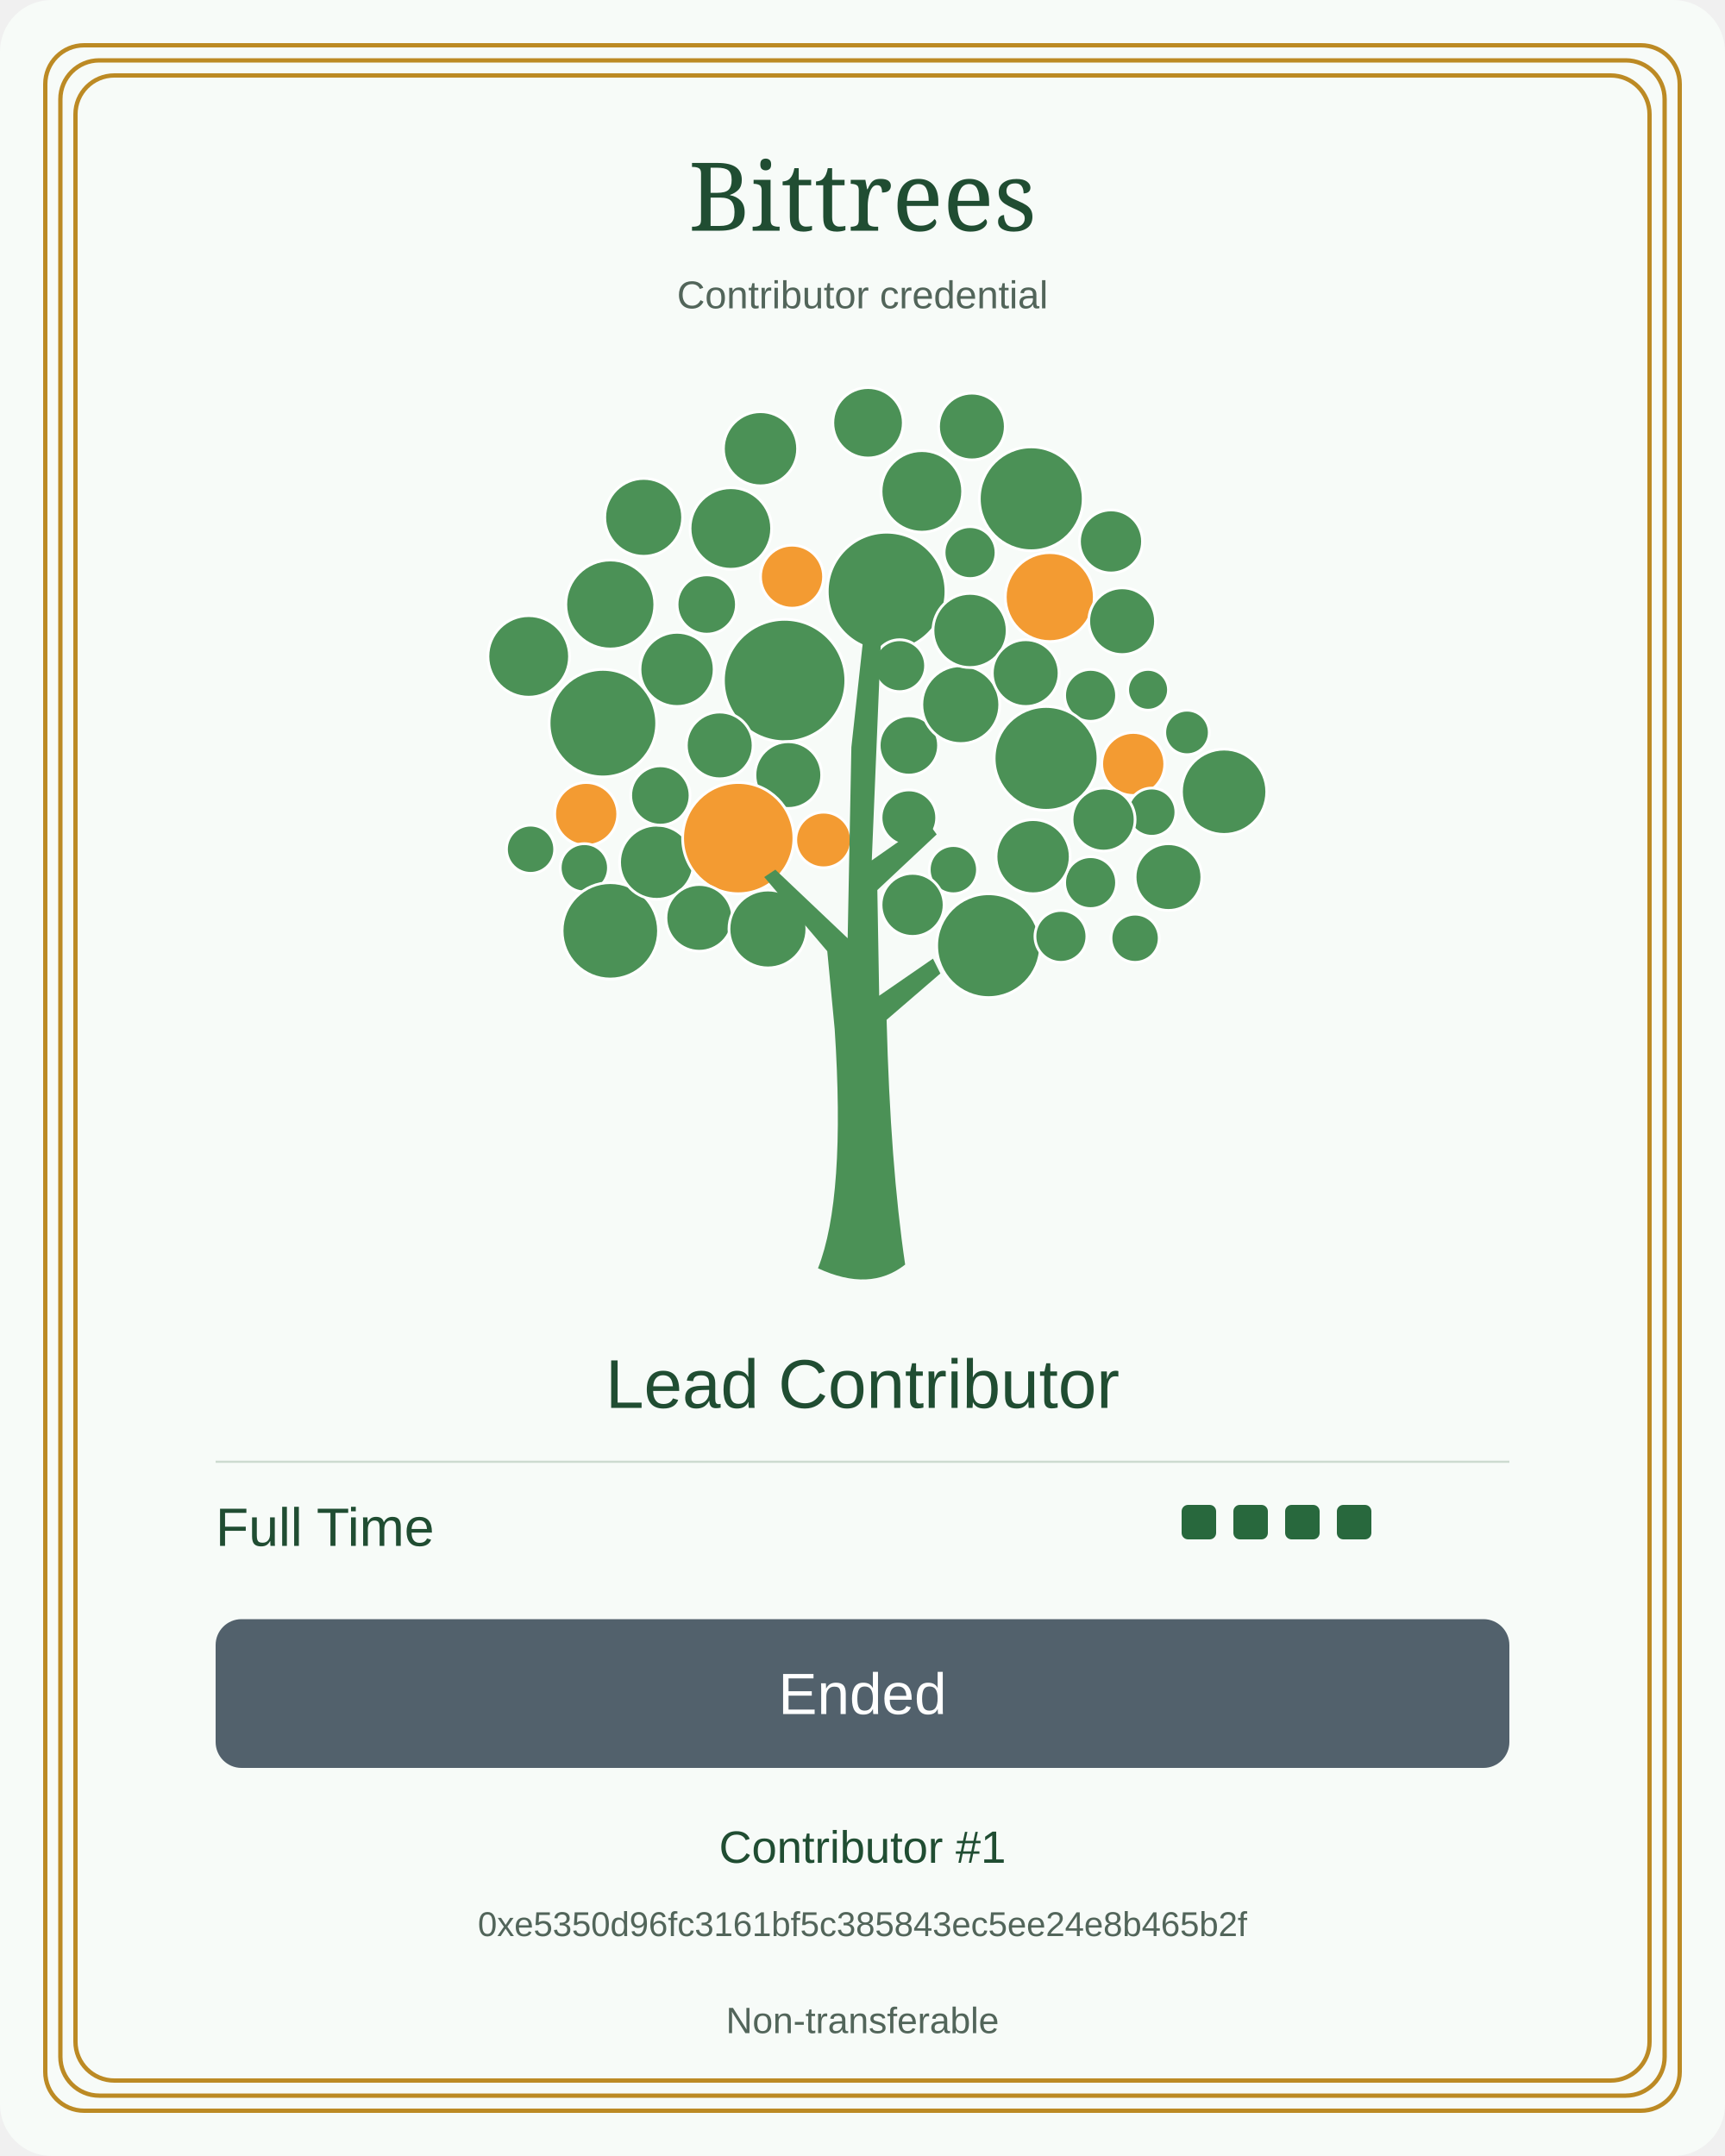
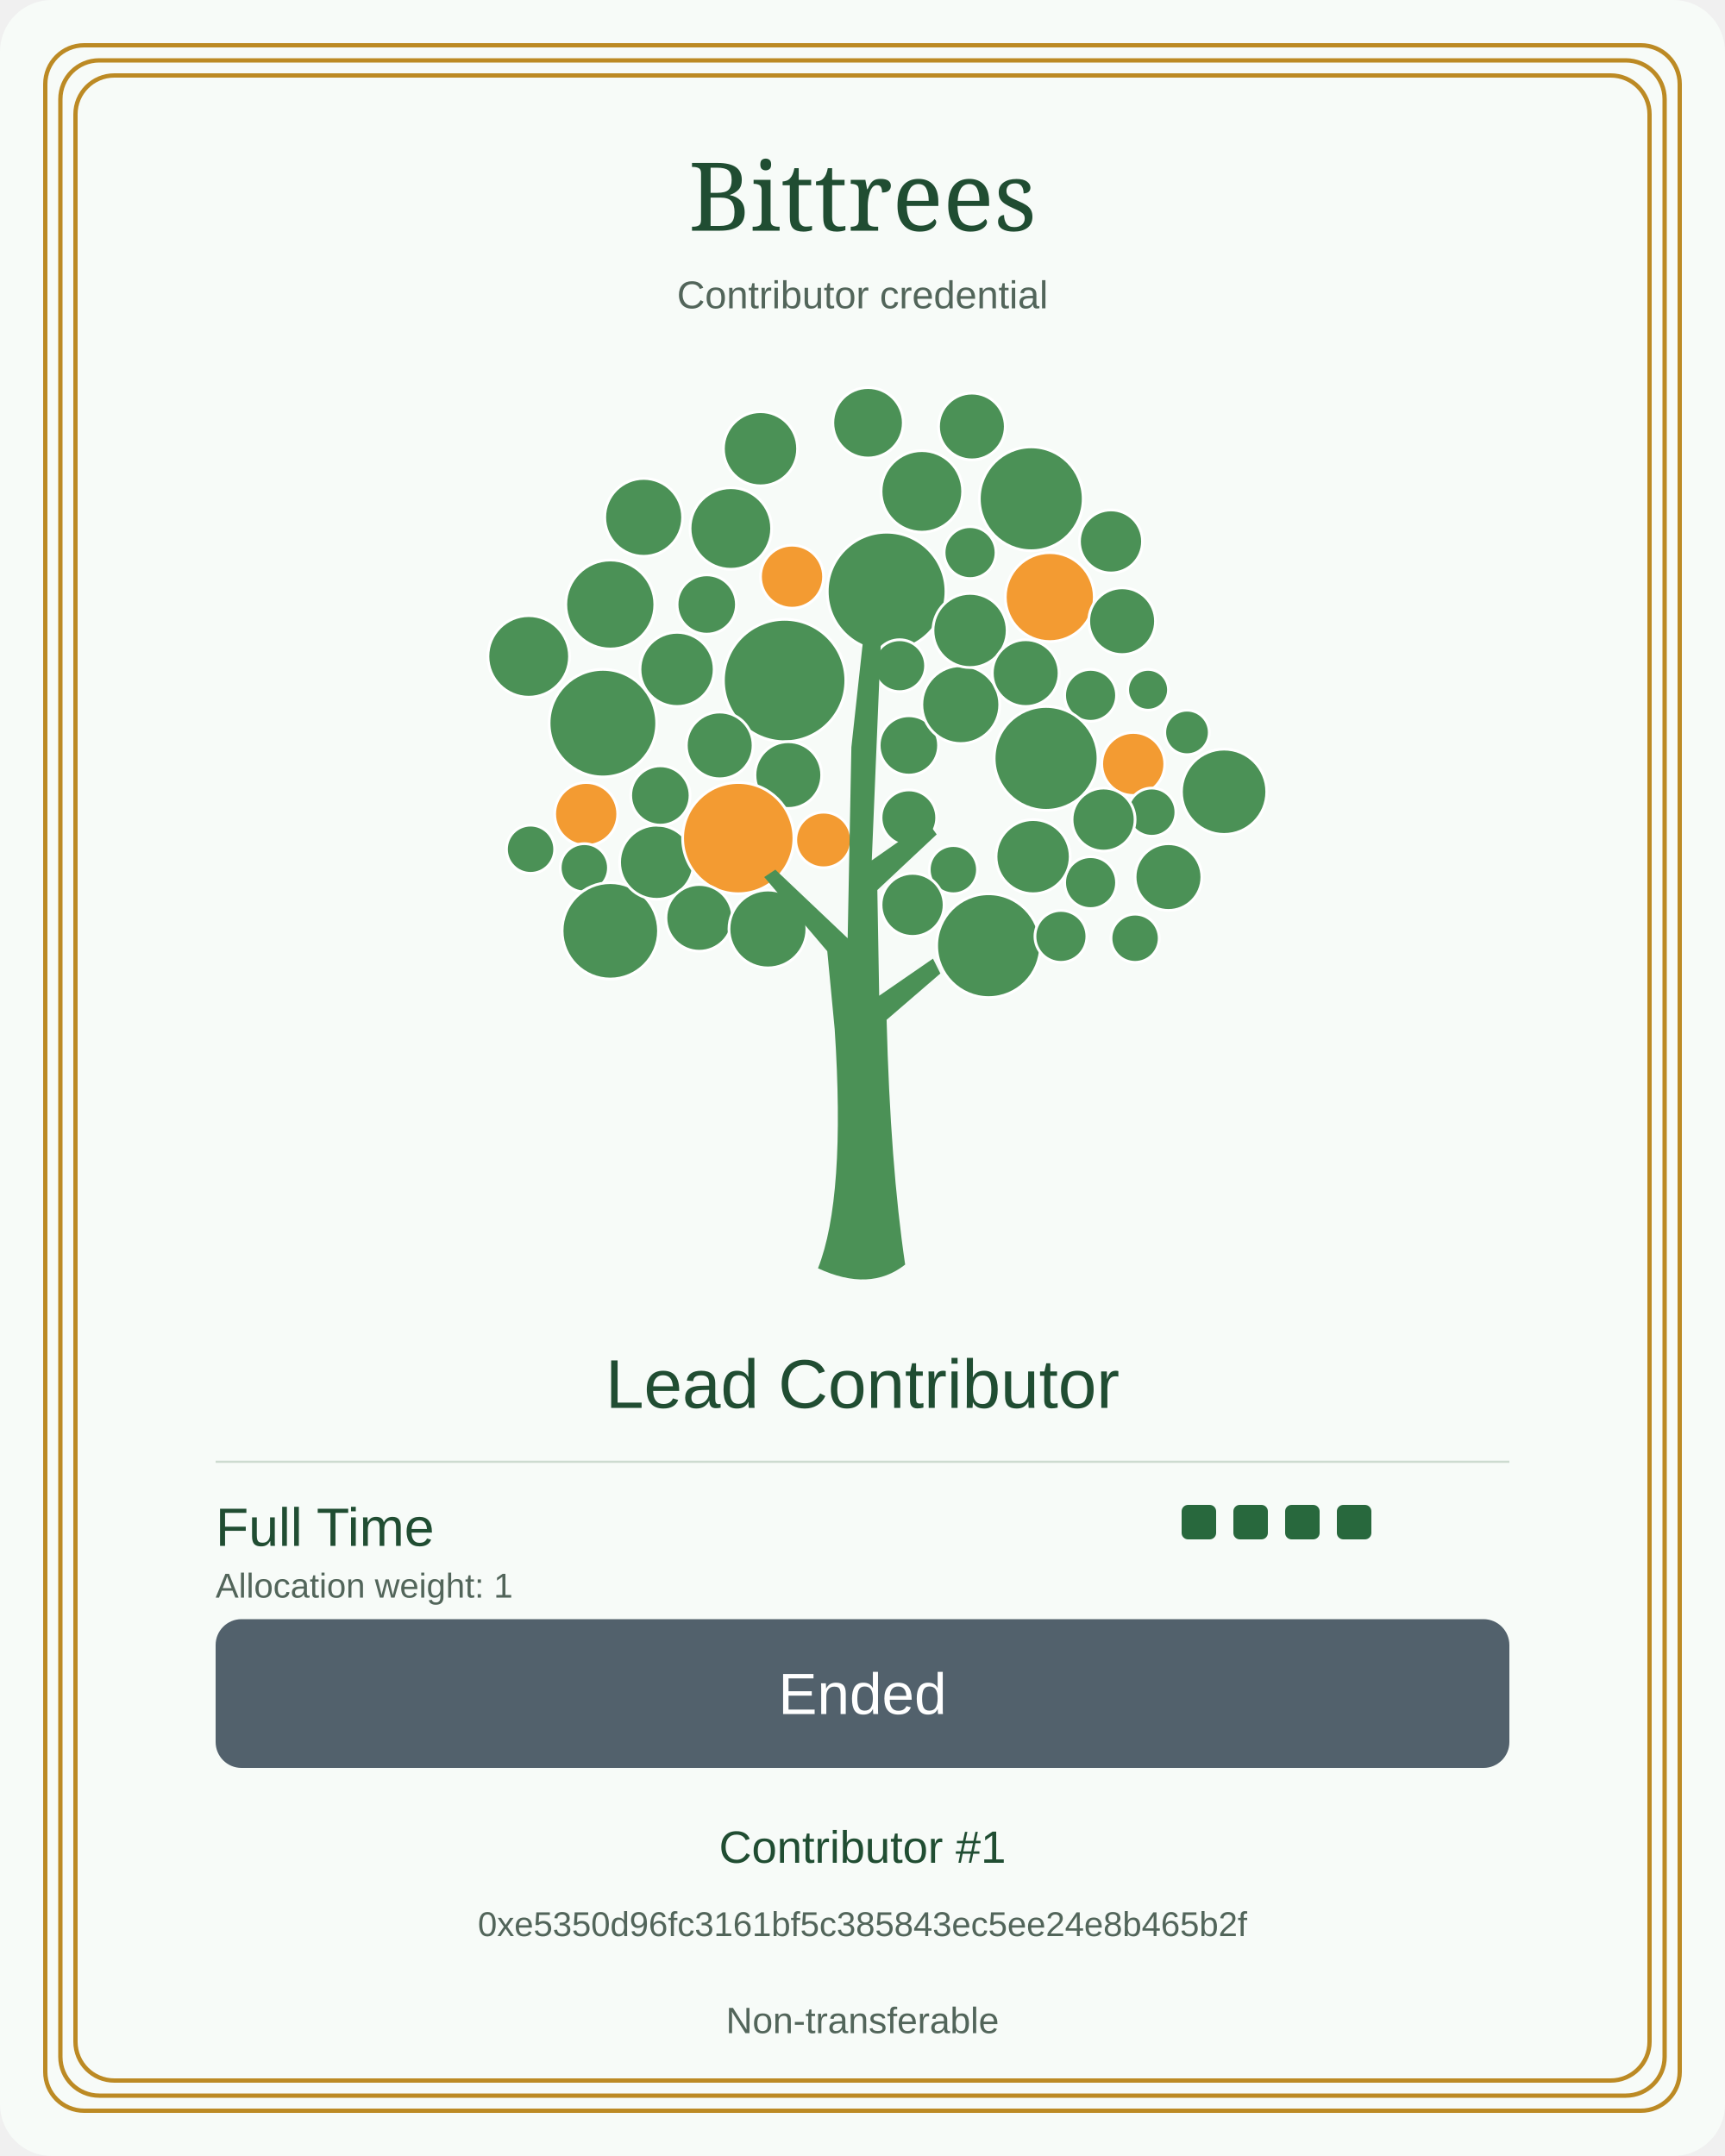
<svg xmlns="http://www.w3.org/2000/svg" width="800" height="1000" viewBox="0 0 800 1000">
  <rect width="800" height="1000" rx="24" fill="#f7fbf8" />
  <rect x="21" y="21" width="758" height="958" rx="18" fill="none" stroke="#bc8a24" stroke-width="2" />
  <rect x="28" y="28" width="744" height="944" rx="18" fill="none" stroke="#bc8a24" stroke-width="2" />
  <rect x="35" y="35" width="730" height="930" rx="18" fill="none" stroke="#bc8a24" stroke-width="2" />
  <text x="400" y="107" text-anchor="middle" font-family="Georgia,serif" font-size="44" fill="#204d32">Bittrees</text>
  <text x="400" y="143" text-anchor="middle" font-family="Arial,sans-serif" font-size="18" fill="#52655a">Contributor credential</text>
  <g transform="translate(185 166) scale(.86)">
    <g stroke="#ffffff" stroke-width="1.5">
      <circle cx="70" cy="161" r="22" fill="#4b9156" />
      <circle cx="114" cy="133" r="24" fill="#4b9156" />
      <circle cx="132" cy="86" r="21" fill="#4b9156" />
      <circle cx="179" cy="92" r="22" fill="#4b9156" />
      <circle cx="195" cy="49" r="20" fill="#4b9156" />
      <circle cx="253" cy="35" r="19" fill="#4b9156" />
      <circle cx="309" cy="37" r="18" fill="#4b9156" />
      <circle cx="282" cy="72" r="22" fill="#4b9156" />
      <circle cx="341" cy="76" r="28" fill="#4b9156" />
      <circle cx="384" cy="99" r="17" fill="#4b9156" />
      <circle cx="351" cy="129" r="24" fill="#f39b32" />
      <circle cx="390" cy="142" r="18" fill="#4b9156" />
      <circle cx="308" cy="105" r="14" fill="#4b9156" />
      <circle cx="263" cy="126" r="32" fill="#4b9156" />
      <circle cx="212" cy="118" r="17" fill="#f39b32" />
      <circle cx="166" cy="133" r="16" fill="#4b9156" />
      <circle cx="150" cy="168" r="20" fill="#4b9156" />
      <circle cx="110" cy="197" r="29" fill="#4b9156" />
      <circle cx="208" cy="174" r="33" fill="#4b9156" />
      <circle cx="173" cy="209" r="18" fill="#4b9156" />
      <circle cx="210" cy="225" r="18" fill="#4b9156" />
      <circle cx="101" cy="246" r="17" fill="#f39b32" />
      <circle cx="71" cy="265" r="13" fill="#4b9156" />
      <circle cx="100" cy="275" r="13" fill="#4b9156" />
      <circle cx="114" cy="309" r="26" fill="#4b9156" />
      <circle cx="139" cy="272" r="20" fill="#4b9156" />
      <circle cx="141" cy="236" r="16" fill="#4b9156" />
      <circle cx="183" cy="259" r="30" fill="#f39b32" />
      <circle cx="162" cy="302" r="18" fill="#4b9156" />
      <circle cx="199" cy="308" r="21" fill="#4b9156" />
      <circle cx="229" cy="260" r="15" fill="#f39b32" />
      <circle cx="270" cy="166" r="14" fill="#4b9156" />
      <circle cx="275" cy="209" r="16" fill="#4b9156" />
      <circle cx="303" cy="187" r="21" fill="#4b9156" />
      <circle cx="308" cy="147" r="20" fill="#4b9156" />
      <circle cx="338" cy="170" r="18" fill="#4b9156" />
      <circle cx="373" cy="182" r="14" fill="#4b9156" />
      <circle cx="404" cy="179" r="11" fill="#4b9156" />
      <circle cx="425" cy="202" r="12" fill="#4b9156" />
      <circle cx="396" cy="219" r="17" fill="#f39b32" />
      <circle cx="349" cy="216" r="28" fill="#4b9156" />
      <circle cx="445" cy="234" r="23" fill="#4b9156" />
      <circle cx="406" cy="245" r="13" fill="#4b9156" />
      <circle cx="380" cy="249" r="17" fill="#4b9156" />
      <circle cx="415" cy="280" r="18" fill="#4b9156" />
      <circle cx="373" cy="283" r="14" fill="#4b9156" />
      <circle cx="342" cy="269" r="20" fill="#4b9156" />
      <circle cx="299" cy="276" r="13" fill="#4b9156" />
      <circle cx="275" cy="248" r="15" fill="#4b9156" />
      <circle cx="277" cy="295" r="17" fill="#4b9156" />
      <circle cx="318" cy="317" r="28" fill="#4b9156" />
      <circle cx="357" cy="312" r="14" fill="#4b9156" />
      <circle cx="397" cy="313" r="13" fill="#4b9156" />
    </g>
    <path fill="#4b9156" d="M226 491Q241 453 235 362L231 320 197 280 203 276 242 313 244 210 251 146 260 151 255 271 285 250 290 257 258 287 259 344 288 324 292 332 263 357Q265 435 273 489Q254 504 226 491Z" />
  </g>
  <g font-family="Arial,sans-serif">
    <text x="400" y="653" text-anchor="middle" font-size="32" fill="#204d32">Lead Contributor</text>
    <path d="M100 678H700" stroke="#cddbd0" />
    <text x="100" y="717" font-size="25" fill="#204d32">Full Time</text>
    <rect x="548" y="698" width="16" height="16" rx="3" fill="#28683d" />
    <rect x="572" y="698" width="16" height="16" rx="3" fill="#28683d" />
    <rect x="596" y="698" width="16" height="16" rx="3" fill="#28683d" />
    <rect x="620" y="698" width="16" height="16" rx="3" fill="#28683d" />
+     <text x="100" y="741" font-size="16" fill="#52655a">Allocation weight: 1</text>
    <rect x="100" y="751" width="600" height="69" rx="12" fill="#52616c" />
    <text x="400" y="795" text-anchor="middle" font-size="27" fill="white">Ended</text>
    <text x="400" y="864" text-anchor="middle" font-size="21" fill="#204d32">Contributor #1</text>
    <text x="400" y="898" text-anchor="middle" font-size="16" fill="#52655a">0xe5350d96fc3161bf5c385843ec5ee24e8b465b2f</text>
    <text x="400" y="943" text-anchor="middle" font-size="17" fill="#52655a">Non-transferable</text>
  </g>
</svg>
